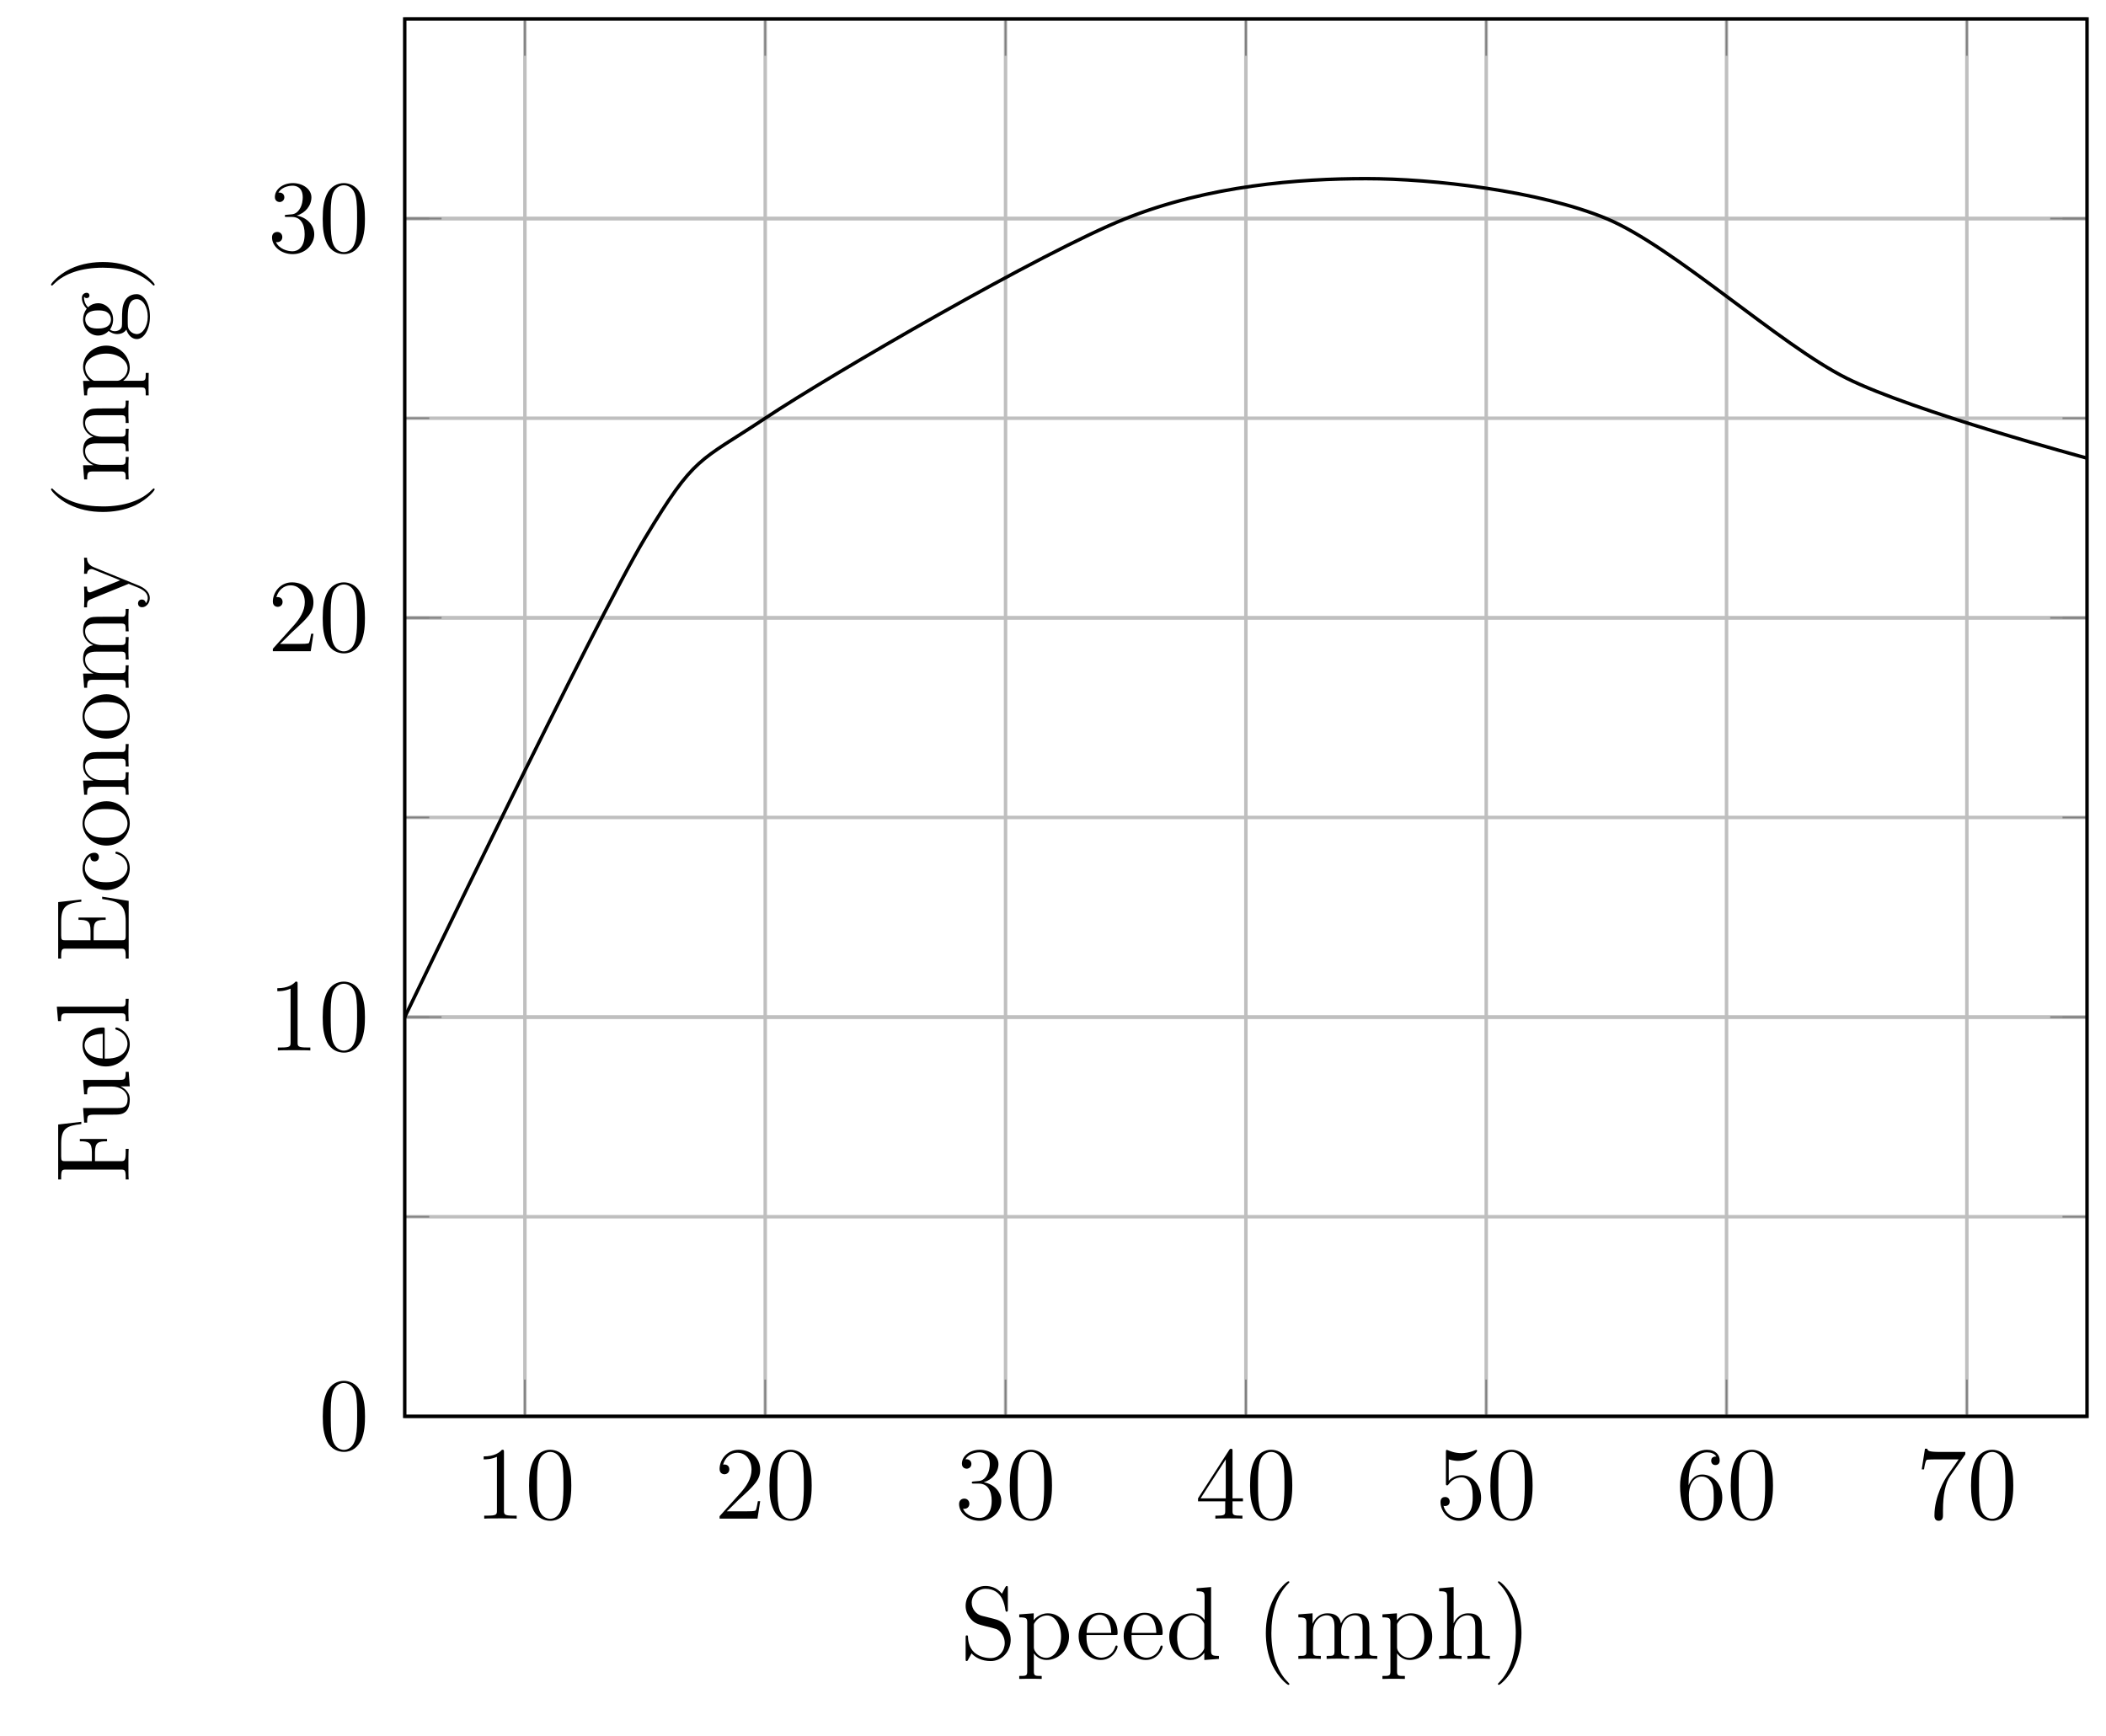
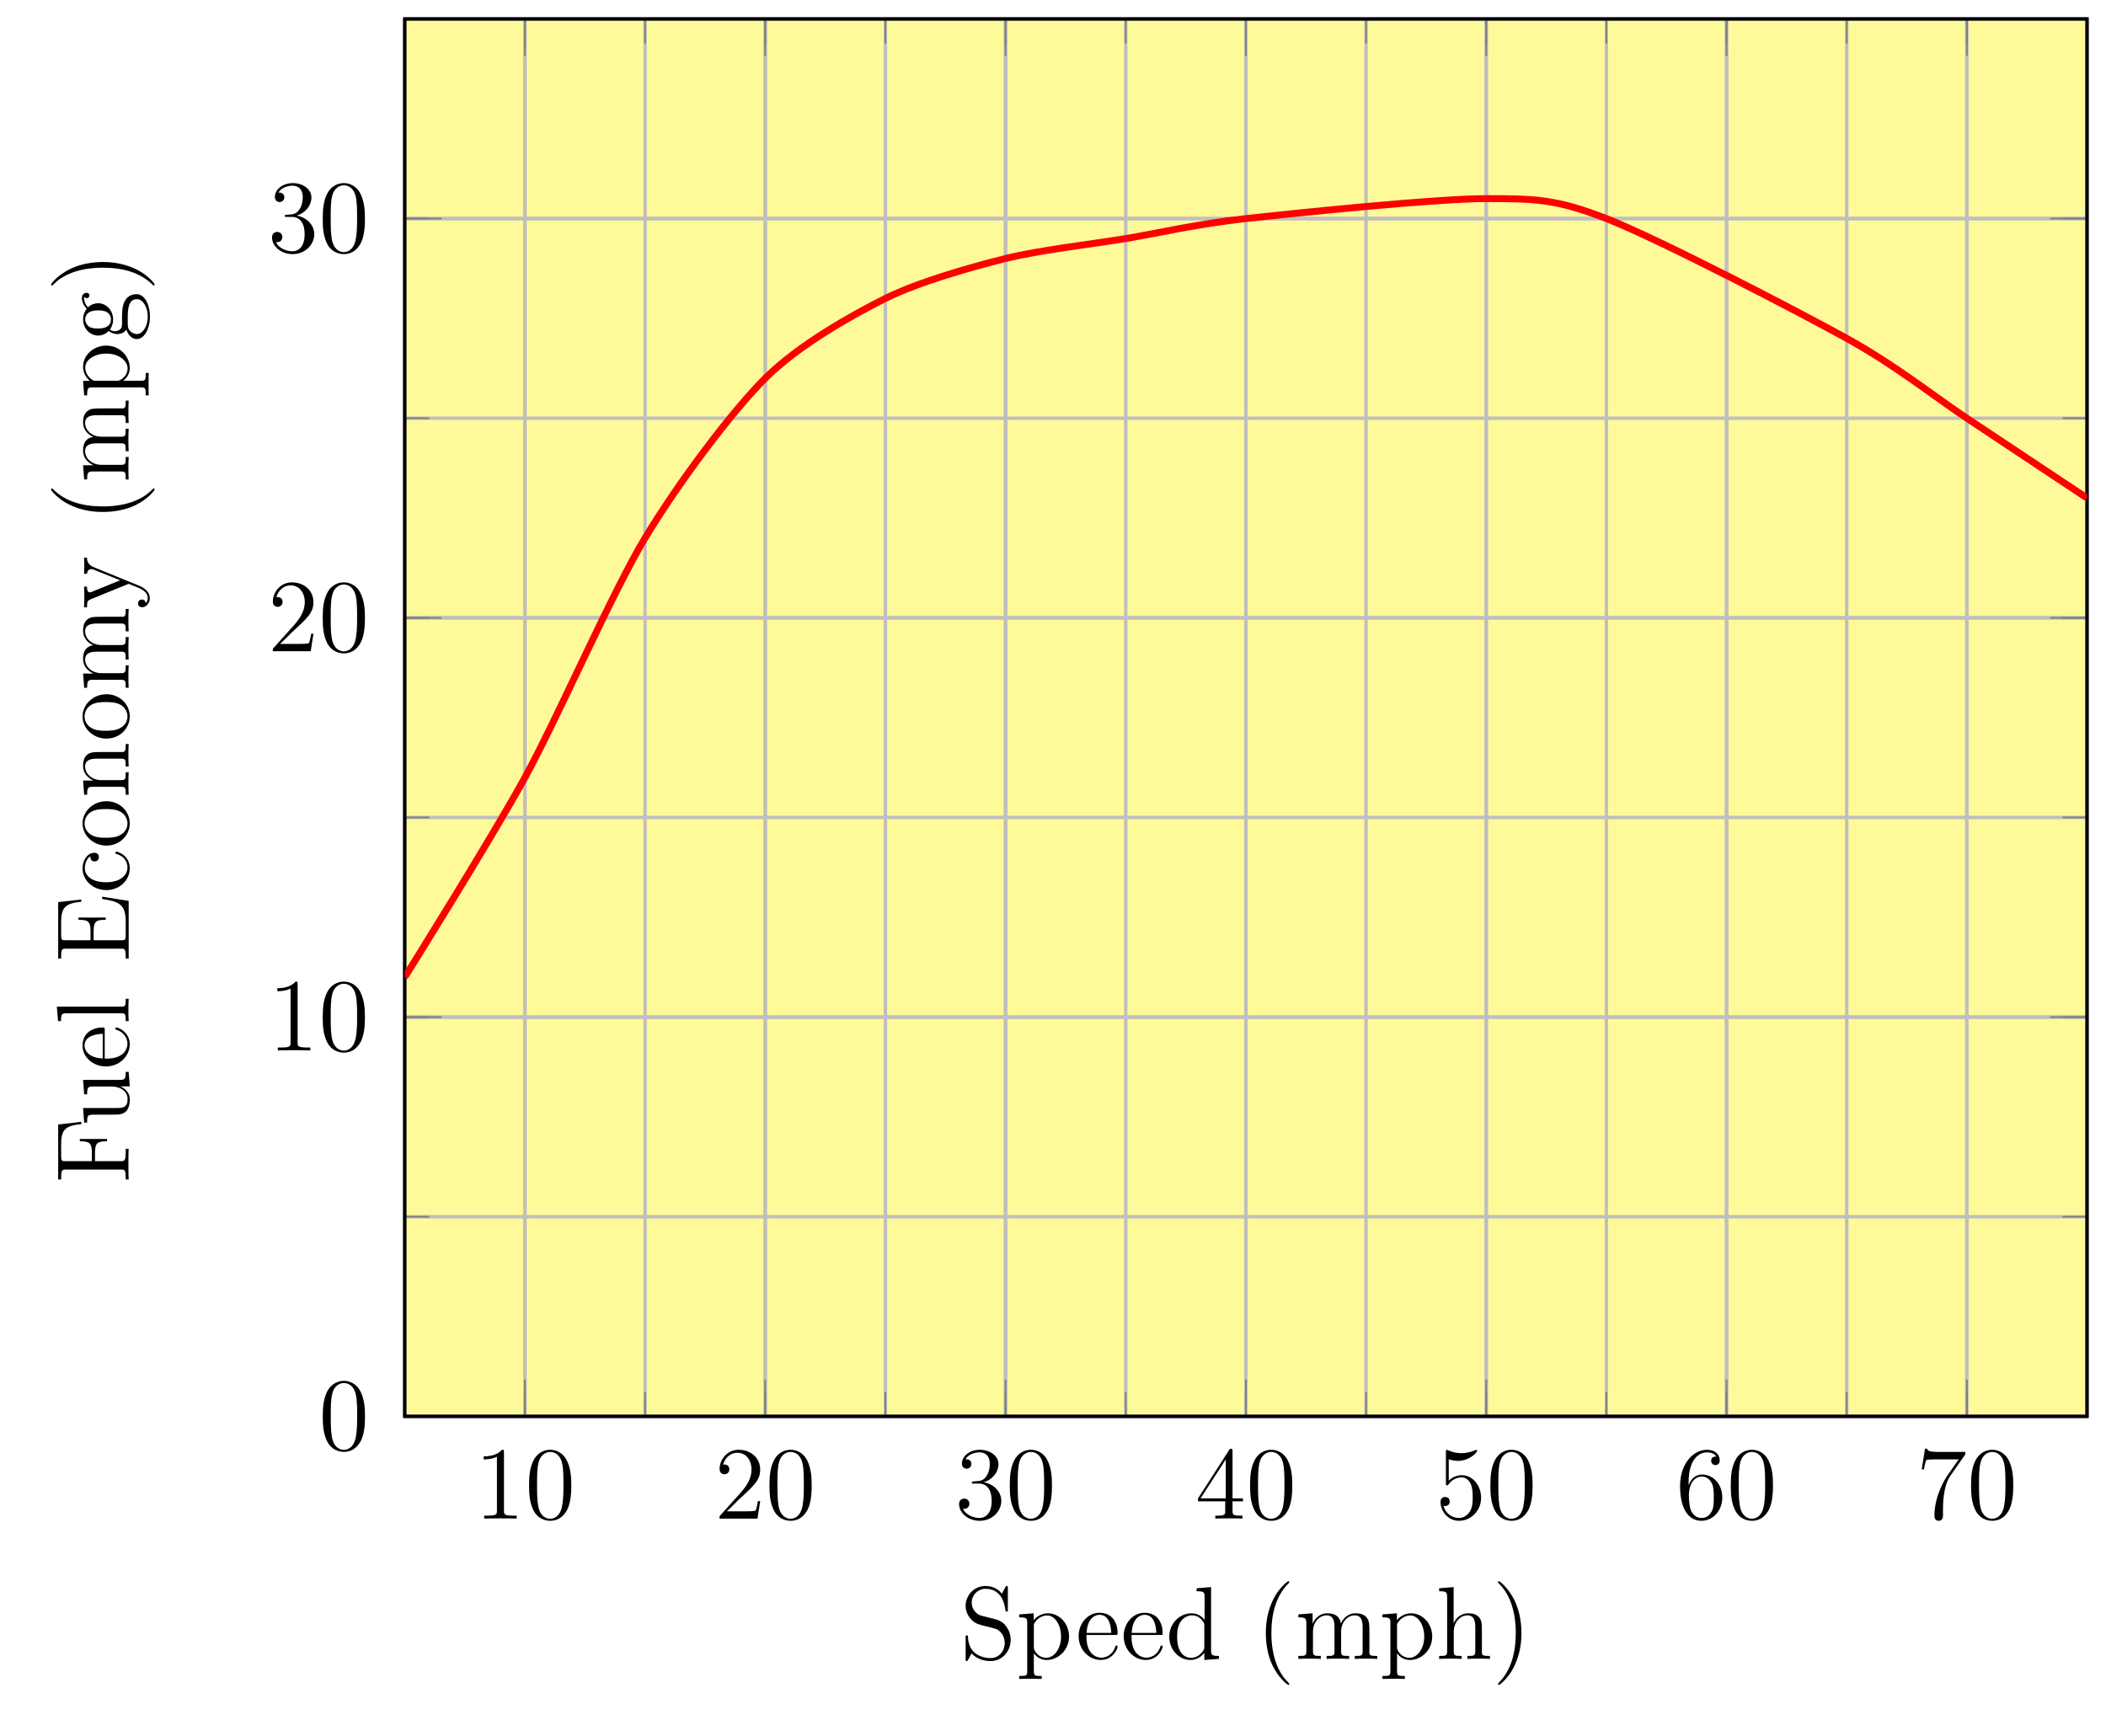
<svg xmlns="http://www.w3.org/2000/svg" xmlns:xlink="http://www.w3.org/1999/xlink" width="243.2pt" height="200.48pt" viewBox="0 0 243.2 200.48" version="1.1">
  <defs>
    <g>
      <symbol overflow="visible" id="glyph0-0">
        <path style="stroke:none;" d="" />
      </symbol>
      <symbol overflow="visible" id="glyph0-1">
        <path style="stroke:none;" d="M 3.438 -7.656 C 3.438 -7.938 3.438 -7.953 3.203 -7.953 C 2.922 -7.625 2.312 -7.188 1.094 -7.188 L 1.094 -6.844 C 1.359 -6.844 1.953 -6.844 2.625 -7.141 L 2.625 -0.922 C 2.625 -0.484 2.578 -0.344 1.531 -0.344 L 1.156 -0.344 L 1.156 0 C 1.484 -0.031 2.641 -0.031 3.031 -0.031 C 3.438 -0.031 4.578 -0.031 4.906 0 L 4.906 -0.344 L 4.531 -0.344 C 3.484 -0.344 3.438 -0.484 3.438 -0.922 Z M 3.438 -7.656 " />
      </symbol>
      <symbol overflow="visible" id="glyph0-2">
        <path style="stroke:none;" d="M 5.359 -3.828 C 5.359 -4.812 5.297 -5.781 4.859 -6.688 C 4.375 -7.688 3.516 -7.953 2.922 -7.953 C 2.234 -7.953 1.391 -7.609 0.938 -6.609 C 0.609 -5.859 0.484 -5.109 0.484 -3.828 C 0.484 -2.672 0.578 -1.797 1 -0.938 C 1.469 -0.031 2.297 0.25 2.922 0.25 C 3.953 0.25 4.547 -0.375 4.906 -1.062 C 5.328 -1.953 5.359 -3.125 5.359 -3.828 Z M 2.922 0.016 C 2.531 0.016 1.75 -0.203 1.531 -1.5 C 1.406 -2.219 1.406 -3.125 1.406 -3.969 C 1.406 -4.953 1.406 -5.828 1.594 -6.531 C 1.797 -7.344 2.406 -7.703 2.922 -7.703 C 3.375 -7.703 4.062 -7.438 4.297 -6.406 C 4.453 -5.719 4.453 -4.781 4.453 -3.969 C 4.453 -3.172 4.453 -2.266 4.312 -1.531 C 4.094 -0.219 3.328 0.016 2.922 0.016 Z M 2.922 0.016 " />
      </symbol>
      <symbol overflow="visible" id="glyph0-3">
        <path style="stroke:none;" d="M 5.266 -2.016 L 5 -2.016 C 4.953 -1.812 4.859 -1.141 4.75 -0.953 C 4.656 -0.844 3.984 -0.844 3.625 -0.844 L 1.406 -0.844 C 1.734 -1.125 2.469 -1.891 2.766 -2.172 C 4.594 -3.844 5.266 -4.469 5.266 -5.656 C 5.266 -7.031 4.172 -7.953 2.781 -7.953 C 1.406 -7.953 0.578 -6.766 0.578 -5.734 C 0.578 -5.125 1.109 -5.125 1.141 -5.125 C 1.406 -5.125 1.703 -5.312 1.703 -5.688 C 1.703 -6.031 1.484 -6.25 1.141 -6.25 C 1.047 -6.25 1.016 -6.25 0.984 -6.234 C 1.203 -7.047 1.859 -7.609 2.625 -7.609 C 3.641 -7.609 4.266 -6.75 4.266 -5.656 C 4.266 -4.641 3.688 -3.75 3 -2.984 L 0.578 -0.281 L 0.578 0 L 4.953 0 Z M 5.266 -2.016 " />
      </symbol>
      <symbol overflow="visible" id="glyph0-4">
        <path style="stroke:none;" d="M 2.203 -4.297 C 2 -4.281 1.953 -4.266 1.953 -4.156 C 1.953 -4.047 2.016 -4.047 2.219 -4.047 L 2.766 -4.047 C 3.797 -4.047 4.25 -3.203 4.25 -2.062 C 4.25 -0.484 3.438 -0.078 2.844 -0.078 C 2.266 -0.078 1.297 -0.344 0.938 -1.141 C 1.328 -1.078 1.672 -1.297 1.672 -1.719 C 1.672 -2.062 1.422 -2.312 1.094 -2.312 C 0.797 -2.312 0.484 -2.141 0.484 -1.688 C 0.484 -0.625 1.547 0.25 2.875 0.25 C 4.297 0.25 5.359 -0.844 5.359 -2.047 C 5.359 -3.141 4.469 -4 3.328 -4.203 C 4.359 -4.5 5.031 -5.375 5.031 -6.312 C 5.031 -7.25 4.047 -7.953 2.891 -7.953 C 1.703 -7.953 0.812 -7.219 0.812 -6.344 C 0.812 -5.875 1.188 -5.766 1.359 -5.766 C 1.609 -5.766 1.906 -5.953 1.906 -6.312 C 1.906 -6.688 1.609 -6.859 1.344 -6.859 C 1.281 -6.859 1.25 -6.859 1.219 -6.844 C 1.672 -7.656 2.797 -7.656 2.859 -7.656 C 3.25 -7.656 4.031 -7.484 4.031 -6.312 C 4.031 -6.078 4 -5.422 3.641 -4.906 C 3.281 -4.375 2.875 -4.344 2.562 -4.328 Z M 2.203 -4.297 " />
      </symbol>
      <symbol overflow="visible" id="glyph0-5">
        <path style="stroke:none;" d="M 4.312 -7.781 C 4.312 -8.016 4.312 -8.062 4.141 -8.062 C 4.047 -8.062 4.016 -8.062 3.922 -7.922 L 0.328 -2.344 L 0.328 -2 L 3.469 -2 L 3.469 -0.906 C 3.469 -0.469 3.438 -0.344 2.562 -0.344 L 2.328 -0.344 L 2.328 0 C 2.609 -0.031 3.547 -0.031 3.891 -0.031 C 4.219 -0.031 5.172 -0.031 5.453 0 L 5.453 -0.344 L 5.219 -0.344 C 4.344 -0.344 4.312 -0.469 4.312 -0.906 L 4.312 -2 L 5.516 -2 L 5.516 -2.344 L 4.312 -2.344 Z M 3.531 -6.844 L 3.531 -2.344 L 0.625 -2.344 Z M 3.531 -6.844 " />
      </symbol>
      <symbol overflow="visible" id="glyph0-6">
        <path style="stroke:none;" d="M 1.531 -6.844 C 2.047 -6.688 2.469 -6.672 2.594 -6.672 C 3.938 -6.672 4.812 -7.656 4.812 -7.828 C 4.812 -7.875 4.781 -7.938 4.703 -7.938 C 4.688 -7.938 4.656 -7.938 4.547 -7.891 C 3.891 -7.609 3.312 -7.562 3 -7.562 C 2.219 -7.562 1.656 -7.812 1.422 -7.906 C 1.344 -7.938 1.312 -7.938 1.297 -7.938 C 1.203 -7.938 1.203 -7.859 1.203 -7.672 L 1.203 -4.125 C 1.203 -3.906 1.203 -3.844 1.344 -3.844 C 1.406 -3.844 1.422 -3.844 1.547 -4 C 1.875 -4.484 2.438 -4.766 3.031 -4.766 C 3.672 -4.766 3.984 -4.188 4.078 -3.984 C 4.281 -3.516 4.297 -2.922 4.297 -2.469 C 4.297 -2.016 4.297 -1.344 3.953 -0.797 C 3.688 -0.375 3.234 -0.078 2.703 -0.078 C 1.906 -0.078 1.141 -0.609 0.922 -1.484 C 0.984 -1.453 1.047 -1.453 1.109 -1.453 C 1.312 -1.453 1.641 -1.562 1.641 -1.969 C 1.641 -2.312 1.406 -2.5 1.109 -2.5 C 0.891 -2.5 0.578 -2.391 0.578 -1.922 C 0.578 -0.906 1.406 0.25 2.719 0.25 C 4.078 0.25 5.266 -0.891 5.266 -2.406 C 5.266 -3.828 4.297 -5.016 3.047 -5.016 C 2.359 -5.016 1.844 -4.703 1.531 -4.375 Z M 1.531 -6.844 " />
      </symbol>
      <symbol overflow="visible" id="glyph0-7">
        <path style="stroke:none;" d="M 1.469 -4.156 C 1.469 -7.188 2.938 -7.656 3.578 -7.656 C 4.016 -7.656 4.453 -7.531 4.672 -7.172 C 4.531 -7.172 4.078 -7.172 4.078 -6.688 C 4.078 -6.422 4.25 -6.188 4.562 -6.188 C 4.859 -6.188 5.062 -6.375 5.062 -6.719 C 5.062 -7.344 4.609 -7.953 3.578 -7.953 C 2.062 -7.953 0.484 -6.406 0.484 -3.781 C 0.484 -0.484 1.922 0.25 2.938 0.25 C 4.25 0.25 5.359 -0.891 5.359 -2.438 C 5.359 -4.031 4.25 -5.094 3.047 -5.094 C 1.984 -5.094 1.594 -4.172 1.469 -3.844 Z M 2.938 -0.078 C 2.188 -0.078 1.828 -0.734 1.719 -0.984 C 1.609 -1.297 1.5 -1.891 1.5 -2.719 C 1.5 -3.672 1.922 -4.859 3 -4.859 C 3.656 -4.859 4 -4.406 4.188 -4 C 4.375 -3.562 4.375 -2.969 4.375 -2.453 C 4.375 -1.844 4.375 -1.297 4.141 -0.844 C 3.844 -0.281 3.422 -0.078 2.938 -0.078 Z M 2.938 -0.078 " />
      </symbol>
      <symbol overflow="visible" id="glyph0-8">
        <path style="stroke:none;" d="M 5.672 -7.422 L 5.672 -7.703 L 2.797 -7.703 C 1.344 -7.703 1.328 -7.859 1.281 -8.078 L 1.016 -8.078 L 0.641 -5.688 L 0.906 -5.688 C 0.938 -5.906 1.047 -6.641 1.203 -6.781 C 1.297 -6.844 2.203 -6.844 2.359 -6.844 L 4.906 -6.844 L 3.641 -5.031 C 3.312 -4.562 2.109 -2.609 2.109 -0.359 C 2.109 -0.234 2.109 0.25 2.594 0.25 C 3.094 0.25 3.094 -0.219 3.094 -0.375 L 3.094 -0.969 C 3.094 -2.75 3.375 -4.141 3.938 -4.938 Z M 5.672 -7.422 " />
      </symbol>
      <symbol overflow="visible" id="glyph0-9">
        <path style="stroke:none;" d="M 2.484 -4.984 C 1.875 -5.141 1.344 -5.734 1.344 -6.5 C 1.344 -7.344 2.016 -8.094 2.938 -8.094 C 4.906 -8.094 5.156 -6.156 5.234 -5.641 C 5.266 -5.5 5.266 -5.453 5.375 -5.453 C 5.516 -5.453 5.516 -5.516 5.516 -5.719 L 5.516 -8.141 C 5.516 -8.359 5.516 -8.422 5.391 -8.422 C 5.359 -8.422 5.312 -8.422 5.219 -8.266 L 4.828 -7.531 C 4.25 -8.266 3.469 -8.422 2.938 -8.422 C 1.609 -8.422 0.641 -7.344 0.641 -6.125 C 0.641 -5.562 0.844 -5.031 1.297 -4.547 C 1.703 -4.094 2.125 -3.984 2.969 -3.766 C 3.391 -3.672 4.047 -3.5 4.219 -3.438 C 4.781 -3.156 5.156 -2.516 5.156 -1.844 C 5.156 -0.938 4.516 -0.094 3.531 -0.094 C 2.984 -0.094 2.25 -0.234 1.656 -0.734 C 0.969 -1.359 0.922 -2.219 0.906 -2.625 C 0.891 -2.719 0.797 -2.719 0.781 -2.719 C 0.641 -2.719 0.641 -2.656 0.641 -2.438 L 0.641 -0.031 C 0.641 0.188 0.641 0.25 0.766 0.25 C 0.844 0.25 0.844 0.234 0.938 0.078 C 0.984 -0.016 1.234 -0.453 1.328 -0.641 C 1.75 -0.156 2.516 0.25 3.531 0.25 C 4.875 0.25 5.844 -0.891 5.844 -2.203 C 5.844 -2.922 5.562 -3.469 5.25 -3.859 C 4.812 -4.406 4.266 -4.531 3.797 -4.656 Z M 2.484 -4.984 " />
      </symbol>
      <symbol overflow="visible" id="glyph0-10">
        <path style="stroke:none;" d="M 2.922 1.969 C 2.156 1.969 2.016 1.969 2.016 1.438 L 2.016 -0.641 C 2.234 -0.344 2.719 0.125 3.484 0.125 C 4.859 0.125 6.078 -1.047 6.078 -2.578 C 6.078 -4.094 4.953 -5.266 3.641 -5.266 C 2.594 -5.266 2.031 -4.516 2 -4.469 L 2 -5.266 L 0.328 -5.141 L 0.328 -4.797 C 1.172 -4.797 1.25 -4.703 1.25 -4.188 L 1.25 1.438 C 1.25 1.969 1.109 1.969 0.328 1.969 L 0.328 2.312 C 0.641 2.297 1.297 2.297 1.625 2.297 C 1.969 2.297 2.625 2.297 2.922 2.312 Z M 2.016 -3.812 C 2.016 -4.047 2.016 -4.047 2.156 -4.25 C 2.516 -4.781 3.094 -5.016 3.547 -5.016 C 4.453 -5.016 5.156 -3.922 5.156 -2.578 C 5.156 -1.156 4.344 -0.125 3.438 -0.125 C 3.062 -0.125 2.719 -0.281 2.469 -0.5 C 2.203 -0.781 2.016 -1.016 2.016 -1.344 Z M 2.016 -3.812 " />
      </symbol>
      <symbol overflow="visible" id="glyph0-11">
        <path style="stroke:none;" d="M 4.578 -2.766 C 4.844 -2.766 4.859 -2.766 4.859 -3 C 4.859 -4.203 4.219 -5.328 2.766 -5.328 C 1.406 -5.328 0.359 -4.094 0.359 -2.625 C 0.359 -1.047 1.578 0.125 2.906 0.125 C 4.328 0.125 4.859 -1.172 4.859 -1.422 C 4.859 -1.5 4.812 -1.547 4.734 -1.547 C 4.641 -1.547 4.609 -1.484 4.594 -1.422 C 4.281 -0.422 3.484 -0.141 2.969 -0.141 C 2.469 -0.141 1.266 -0.484 1.266 -2.547 L 1.266 -2.766 Z M 1.281 -3 C 1.375 -4.875 2.422 -5.094 2.766 -5.094 C 4.047 -5.094 4.109 -3.406 4.125 -3 Z M 1.281 -3 " />
      </symbol>
      <symbol overflow="visible" id="glyph0-12">
        <path style="stroke:none;" d="M 3.578 -8.156 L 3.578 -7.812 C 4.406 -7.812 4.5 -7.734 4.5 -7.141 L 4.5 -4.5 C 4.25 -4.859 3.734 -5.266 3 -5.266 C 1.609 -5.266 0.422 -4.094 0.422 -2.562 C 0.422 -1.047 1.547 0.125 2.875 0.125 C 3.781 0.125 4.297 -0.484 4.469 -0.703 L 4.469 0.125 L 6.156 0 L 6.156 -0.344 C 5.344 -0.344 5.25 -0.438 5.25 -1.016 L 5.25 -8.297 Z M 4.469 -1.406 C 4.469 -1.188 4.469 -1.141 4.297 -0.891 C 4.016 -0.469 3.531 -0.125 2.922 -0.125 C 2.625 -0.125 1.328 -0.234 1.328 -2.562 C 1.328 -3.422 1.469 -3.891 1.734 -4.297 C 1.969 -4.656 2.453 -5.031 3.047 -5.031 C 3.797 -5.031 4.203 -4.5 4.328 -4.297 C 4.469 -4.094 4.469 -4.078 4.469 -3.859 Z M 4.469 -1.406 " />
      </symbol>
      <symbol overflow="visible" id="glyph0-13">
        <path style="stroke:none;" d="M 3.891 2.906 C 3.891 2.875 3.891 2.844 3.688 2.641 C 2.484 1.438 1.812 -0.531 1.812 -2.969 C 1.812 -5.297 2.375 -7.297 3.766 -8.703 C 3.891 -8.812 3.891 -8.828 3.891 -8.875 C 3.891 -8.938 3.828 -8.969 3.781 -8.969 C 3.625 -8.969 2.641 -8.109 2.062 -6.938 C 1.453 -5.719 1.172 -4.453 1.172 -2.969 C 1.172 -1.906 1.344 -0.484 1.953 0.781 C 2.672 2.219 3.641 3 3.781 3 C 3.828 3 3.891 2.969 3.891 2.906 Z M 3.891 2.906 " />
      </symbol>
      <symbol overflow="visible" id="glyph0-14">
        <path style="stroke:none;" d="M 8.578 -2.906 C 8.578 -4.016 8.578 -4.344 8.297 -4.734 C 7.953 -5.203 7.391 -5.266 6.984 -5.266 C 5.984 -5.266 5.484 -4.547 5.297 -4.094 C 5.125 -5.016 4.484 -5.266 3.734 -5.266 C 2.562 -5.266 2.109 -4.281 2.016 -4.047 L 2.016 -5.266 L 0.375 -5.141 L 0.375 -4.797 C 1.188 -4.797 1.297 -4.703 1.297 -4.125 L 1.297 -0.891 C 1.297 -0.344 1.156 -0.344 0.375 -0.344 L 0.375 0 C 0.688 -0.031 1.344 -0.031 1.672 -0.031 C 2.016 -0.031 2.672 -0.031 2.969 0 L 2.969 -0.344 C 2.219 -0.344 2.062 -0.344 2.062 -0.891 L 2.062 -3.109 C 2.062 -4.359 2.891 -5.031 3.641 -5.031 C 4.375 -5.031 4.547 -4.422 4.547 -3.688 L 4.547 -0.891 C 4.547 -0.344 4.406 -0.344 3.641 -0.344 L 3.641 0 C 3.938 -0.031 4.594 -0.031 4.922 -0.031 C 5.266 -0.031 5.922 -0.031 6.234 0 L 6.234 -0.344 C 5.469 -0.344 5.312 -0.344 5.312 -0.891 L 5.312 -3.109 C 5.312 -4.359 6.141 -5.031 6.891 -5.031 C 7.625 -5.031 7.797 -4.422 7.797 -3.688 L 7.797 -0.891 C 7.797 -0.344 7.656 -0.344 6.891 -0.344 L 6.891 0 C 7.203 -0.031 7.844 -0.031 8.172 -0.031 C 8.516 -0.031 9.172 -0.031 9.484 0 L 9.484 -0.344 C 8.875 -0.344 8.578 -0.344 8.578 -0.703 Z M 8.578 -2.906 " />
      </symbol>
      <symbol overflow="visible" id="glyph0-15">
        <path style="stroke:none;" d="M 5.312 -2.906 C 5.312 -4.016 5.312 -4.344 5.047 -4.734 C 4.703 -5.203 4.141 -5.266 3.734 -5.266 C 2.703 -5.266 2.219 -4.5 2.062 -4.125 L 2.047 -4.125 L 2.047 -8.297 L 0.375 -8.156 L 0.375 -7.812 C 1.188 -7.812 1.297 -7.734 1.297 -7.141 L 1.297 -0.891 C 1.297 -0.344 1.156 -0.344 0.375 -0.344 L 0.375 0 C 0.688 -0.031 1.344 -0.031 1.672 -0.031 C 2.016 -0.031 2.672 -0.031 2.969 0 L 2.969 -0.344 C 2.219 -0.344 2.062 -0.344 2.062 -0.891 L 2.062 -3.109 C 2.062 -4.359 2.891 -5.031 3.641 -5.031 C 4.375 -5.031 4.547 -4.422 4.547 -3.688 L 4.547 -0.891 C 4.547 -0.344 4.406 -0.344 3.641 -0.344 L 3.641 0 C 3.938 -0.031 4.594 -0.031 4.922 -0.031 C 5.266 -0.031 5.922 -0.031 6.234 0 L 6.234 -0.344 C 5.625 -0.344 5.328 -0.344 5.312 -0.703 Z M 5.312 -2.906 " />
      </symbol>
      <symbol overflow="visible" id="glyph0-16">
        <path style="stroke:none;" d="M 3.375 -2.969 C 3.375 -3.891 3.25 -5.359 2.578 -6.75 C 1.875 -8.188 0.891 -8.969 0.766 -8.969 C 0.719 -8.969 0.656 -8.938 0.656 -8.875 C 0.656 -8.828 0.656 -8.812 0.859 -8.609 C 2.062 -7.406 2.719 -5.422 2.719 -2.984 C 2.719 -0.672 2.156 1.328 0.781 2.734 C 0.656 2.844 0.656 2.875 0.656 2.906 C 0.656 2.969 0.719 3 0.766 3 C 0.922 3 1.906 2.141 2.484 0.969 C 3.094 -0.25 3.375 -1.547 3.375 -2.969 Z M 3.375 -2.969 " />
      </symbol>
      <symbol overflow="visible" id="glyph1-0">
        <path style="stroke:none;" d="" />
      </symbol>
      <symbol overflow="visible" id="glyph1-1">
        <path style="stroke:none;" d="M -8.141 -6.828 L -8.141 -0.484 L -7.797 -0.484 L -7.797 -0.734 C -7.797 -1.594 -7.672 -1.625 -7.234 -1.625 L -0.906 -1.625 C -0.469 -1.625 -0.344 -1.594 -0.344 -0.734 L -0.344 -0.484 L 0 -0.484 C -0.031 -0.781 -0.031 -1.844 -0.031 -2.203 C -0.031 -2.625 -0.031 -3.672 0 -4.016 L -0.344 -4.016 L -0.344 -3.656 C -0.344 -2.625 -0.484 -2.594 -0.922 -2.594 L -3.891 -2.594 L -3.891 -3.641 C -3.891 -4.766 -3.5 -4.891 -2.5 -4.891 L -2.5 -5.156 L -5.641 -5.156 L -5.641 -4.891 C -4.641 -4.891 -4.25 -4.766 -4.25 -3.641 L -4.25 -2.594 L -7.312 -2.594 C -7.703 -2.594 -7.797 -2.625 -7.797 -3.141 L -7.797 -4.641 C -7.797 -6.359 -7.156 -6.703 -5.469 -6.875 L -5.469 -7.141 Z M -8.141 -6.828 " />
      </symbol>
      <symbol overflow="visible" id="glyph1-2">
        <path style="stroke:none;" d="M -5.141 -3.641 L -4.797 -3.641 C -4.797 -4.453 -4.703 -4.547 -4.125 -4.547 L -1.984 -4.547 C -0.969 -4.547 -0.125 -4 -0.125 -3.109 C -0.125 -2.125 -0.688 -2.062 -1.312 -2.062 L -5.266 -2.062 L -5.141 -0.375 L -4.797 -0.375 C -4.797 -1.297 -4.75 -1.297 -3.688 -1.297 L -1.906 -1.297 C -1.156 -1.297 -0.734 -1.297 -0.328 -1.656 C -0.031 -1.938 0.125 -2.422 0.125 -3.031 C 0.125 -3.234 0.125 -3.625 -0.234 -4.031 C -0.5 -4.375 -0.953 -4.562 -0.953 -4.562 L 0.125 -4.562 L 0 -6.234 L -0.344 -6.234 C -0.344 -5.422 -0.438 -5.312 -1.016 -5.312 L -5.266 -5.312 Z M -5.141 -3.641 " />
      </symbol>
      <symbol overflow="visible" id="glyph1-3">
        <path style="stroke:none;" d="M -2.766 -4.578 C -2.766 -4.844 -2.766 -4.859 -3 -4.859 C -4.203 -4.859 -5.328 -4.219 -5.328 -2.766 C -5.328 -1.406 -4.094 -0.359 -2.625 -0.359 C -1.047 -0.359 0.125 -1.578 0.125 -2.906 C 0.125 -4.328 -1.172 -4.859 -1.422 -4.859 C -1.5 -4.859 -1.547 -4.812 -1.547 -4.734 C -1.547 -4.641 -1.484 -4.609 -1.422 -4.594 C -0.422 -4.281 -0.141 -3.484 -0.141 -2.969 C -0.141 -2.469 -0.484 -1.266 -2.547 -1.266 L -2.766 -1.266 Z M -3 -1.281 C -4.875 -1.375 -5.094 -2.422 -5.094 -2.766 C -5.094 -4.047 -3.406 -4.109 -3 -4.125 Z M -3 -1.281 " />
      </symbol>
      <symbol overflow="visible" id="glyph1-4">
        <path style="stroke:none;" d="M -8.297 -2.062 L -8.156 -0.391 L -7.812 -0.391 C -7.812 -1.203 -7.734 -1.297 -7.141 -1.297 L -0.891 -1.297 C -0.344 -1.297 -0.344 -1.172 -0.344 -0.391 L 0 -0.391 C -0.031 -0.734 -0.031 -1.312 -0.031 -1.672 C -0.031 -2.031 -0.031 -2.625 0 -2.969 L -0.344 -2.969 C -0.344 -2.203 -0.344 -2.062 -0.891 -2.062 Z M -8.297 -2.062 " />
      </symbol>
      <symbol overflow="visible" id="glyph1-5">
        <path style="stroke:none;" d="M -3.062 -7.625 L -3.062 -7.359 C -1.188 -7.078 -0.344 -6.797 -0.344 -4.766 L -0.344 -3.141 C -0.344 -2.625 -0.438 -2.594 -0.828 -2.594 L -4.047 -2.594 L -4.047 -3.688 C -4.047 -4.828 -3.688 -4.953 -2.656 -4.953 L -2.656 -5.219 L -5.797 -5.219 L -5.797 -4.953 C -4.766 -4.953 -4.406 -4.828 -4.406 -3.688 L -4.406 -2.594 L -7.312 -2.594 C -7.703 -2.594 -7.797 -2.625 -7.797 -3.141 L -7.797 -4.734 C -7.797 -6.484 -7.203 -6.859 -5.469 -7.047 L -5.469 -7.297 L -8.141 -7 L -8.141 -0.484 L -7.797 -0.484 L -7.797 -0.734 C -7.797 -1.594 -7.672 -1.625 -7.234 -1.625 L -0.906 -1.625 C -0.469 -1.625 -0.344 -1.594 -0.344 -0.734 L -0.344 -0.484 L 0 -0.484 L 0 -7.141 Z M -3.062 -7.625 " />
      </symbol>
      <symbol overflow="visible" id="glyph1-6">
        <path style="stroke:none;" d="M -4.422 -4.328 C -4.422 -4.188 -4.422 -3.734 -3.938 -3.734 C -3.641 -3.734 -3.438 -3.938 -3.438 -4.234 C -3.438 -4.5 -3.609 -4.734 -3.953 -4.734 C -4.75 -4.734 -5.328 -3.891 -5.328 -2.922 C -5.328 -1.531 -4.094 -0.422 -2.578 -0.422 C -1.047 -0.422 0.125 -1.562 0.125 -2.922 C 0.125 -4.5 -1.312 -4.859 -1.422 -4.859 C -1.531 -4.859 -1.531 -4.766 -1.531 -4.734 C -1.531 -4.625 -1.5 -4.609 -1.344 -4.578 C -0.5 -4.312 -0.141 -3.672 -0.141 -3.031 C -0.141 -2.297 -0.781 -1.328 -2.594 -1.328 C -4.578 -1.328 -5.062 -2.344 -5.062 -2.938 C -5.062 -3.391 -4.891 -4.047 -4.422 -4.328 Z M -4.422 -4.328 " />
      </symbol>
      <symbol overflow="visible" id="glyph1-7">
        <path style="stroke:none;" d="M -2.562 -5.484 C -4.094 -5.484 -5.328 -4.312 -5.328 -2.922 C -5.328 -1.5 -4.062 -0.359 -2.562 -0.359 C -1.031 -0.359 0.125 -1.547 0.125 -2.922 C 0.125 -4.328 -1.047 -5.484 -2.562 -5.484 Z M -0.141 -2.922 C -0.141 -2.484 -0.328 -1.953 -0.922 -1.609 C -1.453 -1.281 -2.156 -1.266 -2.672 -1.266 C -3.125 -1.266 -3.844 -1.266 -4.391 -1.641 C -4.906 -1.969 -5.094 -2.5 -5.094 -2.922 C -5.094 -3.375 -4.875 -3.891 -4.406 -4.203 C -3.859 -4.578 -3.109 -4.578 -2.672 -4.578 C -2.25 -4.578 -1.5 -4.578 -0.938 -4.266 C -0.375 -3.938 -0.141 -3.375 -0.141 -2.922 Z M -0.141 -2.922 " />
      </symbol>
      <symbol overflow="visible" id="glyph1-8">
        <path style="stroke:none;" d="M -2.906 -5.312 C -4.016 -5.312 -4.344 -5.312 -4.734 -5.047 C -5.203 -4.703 -5.266 -4.141 -5.266 -3.734 C -5.266 -2.562 -4.281 -2.109 -4.047 -2.016 L -5.266 -2.016 L -5.141 -0.375 L -4.797 -0.375 C -4.797 -1.188 -4.703 -1.297 -4.125 -1.297 L -0.891 -1.297 C -0.344 -1.297 -0.344 -1.156 -0.344 -0.375 L 0 -0.375 C -0.031 -0.688 -0.031 -1.344 -0.031 -1.672 C -0.031 -2.016 -0.031 -2.672 0 -2.969 L -0.344 -2.969 C -0.344 -2.219 -0.344 -2.062 -0.891 -2.062 L -3.109 -2.062 C -4.359 -2.062 -5.031 -2.891 -5.031 -3.641 C -5.031 -4.375 -4.422 -4.547 -3.688 -4.547 L -0.891 -4.547 C -0.344 -4.547 -0.344 -4.406 -0.344 -3.641 L 0 -3.641 C -0.031 -3.938 -0.031 -4.594 -0.031 -4.922 C -0.031 -5.266 -0.031 -5.922 0 -6.234 L -0.344 -6.234 C -0.344 -5.625 -0.344 -5.328 -0.703 -5.312 Z M -2.906 -5.312 " />
      </symbol>
      <symbol overflow="visible" id="glyph1-9">
        <path style="stroke:none;" d="M -2.906 -8.578 C -4.016 -8.578 -4.344 -8.578 -4.734 -8.297 C -5.203 -7.953 -5.266 -7.391 -5.266 -6.984 C -5.266 -5.984 -4.547 -5.484 -4.094 -5.297 C -5.016 -5.125 -5.266 -4.484 -5.266 -3.734 C -5.266 -2.562 -4.281 -2.109 -4.047 -2.016 L -5.266 -2.016 L -5.141 -0.375 L -4.797 -0.375 C -4.797 -1.188 -4.703 -1.297 -4.125 -1.297 L -0.891 -1.297 C -0.344 -1.297 -0.344 -1.156 -0.344 -0.375 L 0 -0.375 C -0.031 -0.688 -0.031 -1.344 -0.031 -1.672 C -0.031 -2.016 -0.031 -2.672 0 -2.969 L -0.344 -2.969 C -0.344 -2.219 -0.344 -2.062 -0.891 -2.062 L -3.109 -2.062 C -4.359 -2.062 -5.031 -2.891 -5.031 -3.641 C -5.031 -4.375 -4.422 -4.547 -3.688 -4.547 L -0.891 -4.547 C -0.344 -4.547 -0.344 -4.406 -0.344 -3.641 L 0 -3.641 C -0.031 -3.938 -0.031 -4.594 -0.031 -4.922 C -0.031 -5.266 -0.031 -5.922 0 -6.234 L -0.344 -6.234 C -0.344 -5.469 -0.344 -5.312 -0.891 -5.312 L -3.109 -5.312 C -4.359 -5.312 -5.031 -6.141 -5.031 -6.891 C -5.031 -7.625 -4.422 -7.797 -3.688 -7.797 L -0.891 -7.797 C -0.344 -7.797 -0.344 -7.656 -0.344 -6.891 L 0 -6.891 C -0.031 -7.203 -0.031 -7.844 -0.031 -8.172 C -0.031 -8.516 -0.031 -9.172 0 -9.484 L -0.344 -9.484 C -0.344 -8.875 -0.344 -8.578 -0.703 -8.578 Z M -2.906 -8.578 " />
      </symbol>
      <symbol overflow="visible" id="glyph1-10">
        <path style="stroke:none;" d="M -4 -4.844 C -4.797 -5.156 -4.812 -5.719 -4.812 -5.953 L -5.156 -5.953 C -5.125 -5.609 -5.125 -5.438 -5.125 -5.062 C -5.125 -4.781 -5.125 -4.75 -5.156 -4.094 L -4.812 -4.094 C -4.781 -4.531 -4.5 -4.641 -4.297 -4.641 C -4.188 -4.641 -4.125 -4.609 -4 -4.562 L -0.984 -3.344 L -4.25 -2.016 C -4.406 -1.953 -4.484 -1.953 -4.5 -1.953 C -4.812 -1.953 -4.812 -2.359 -4.812 -2.609 L -5.156 -2.609 C -5.125 -2.297 -5.125 -1.703 -5.125 -1.375 C -5.125 -0.922 -5.125 -0.891 -5.156 -0.219 L -4.812 -0.219 C -4.812 -0.906 -4.75 -1 -4.375 -1.156 L 0 -2.938 C 1.266 -2.422 1.297 -2.422 1.391 -2.359 C 1.75 -2.156 2.203 -1.844 2.203 -1.297 C 2.203 -0.938 1.984 -0.703 1.984 -0.703 C 1.984 -0.703 1.938 -1.125 1.516 -1.125 C 1.234 -1.125 1.078 -0.891 1.078 -0.688 C 1.078 -0.484 1.188 -0.234 1.547 -0.234 C 2 -0.234 2.438 -0.672 2.438 -1.297 C 2.438 -1.969 1.859 -2.469 1.094 -2.766 Z M -4 -4.844 " />
      </symbol>
      <symbol overflow="visible" id="glyph1-11">
        <path style="stroke:none;" d="M 2.906 -3.891 C 2.875 -3.891 2.844 -3.891 2.641 -3.688 C 1.438 -2.484 -0.531 -1.812 -2.969 -1.812 C -5.297 -1.812 -7.297 -2.375 -8.703 -3.766 C -8.812 -3.891 -8.828 -3.891 -8.875 -3.891 C -8.938 -3.891 -8.969 -3.828 -8.969 -3.781 C -8.969 -3.625 -8.109 -2.641 -6.938 -2.062 C -5.719 -1.453 -4.453 -1.172 -2.969 -1.172 C -1.906 -1.172 -0.484 -1.344 0.781 -1.953 C 2.219 -2.672 3 -3.641 3 -3.781 C 3 -3.828 2.969 -3.891 2.906 -3.891 Z M 2.906 -3.891 " />
      </symbol>
      <symbol overflow="visible" id="glyph1-12">
        <path style="stroke:none;" d="M 1.969 -2.922 C 1.969 -2.156 1.969 -2.016 1.438 -2.016 L -0.641 -2.016 C -0.344 -2.234 0.125 -2.719 0.125 -3.484 C 0.125 -4.859 -1.047 -6.078 -2.578 -6.078 C -4.094 -6.078 -5.266 -4.953 -5.266 -3.641 C -5.266 -2.594 -4.516 -2.031 -4.469 -2 L -5.266 -2 L -5.141 -0.328 L -4.797 -0.328 C -4.797 -1.172 -4.703 -1.25 -4.188 -1.25 L 1.438 -1.25 C 1.969 -1.25 1.969 -1.109 1.969 -0.328 L 2.312 -0.328 C 2.297 -0.641 2.297 -1.297 2.297 -1.625 C 2.297 -1.969 2.297 -2.625 2.312 -2.922 Z M -3.812 -2.016 C -4.047 -2.016 -4.047 -2.016 -4.25 -2.156 C -4.781 -2.516 -5.016 -3.094 -5.016 -3.547 C -5.016 -4.453 -3.922 -5.156 -2.578 -5.156 C -1.156 -5.156 -0.125 -4.344 -0.125 -3.438 C -0.125 -3.062 -0.281 -2.719 -0.5 -2.469 C -0.781 -2.203 -1.016 -2.016 -1.344 -2.016 Z M -3.812 -2.016 " />
      </symbol>
      <symbol overflow="visible" id="glyph1-13">
        <path style="stroke:none;" d="M -2.156 -1.422 C -1.797 -1.984 -1.797 -2.469 -1.797 -2.594 C -1.797 -3.672 -2.609 -4.469 -3.531 -4.469 C -3.844 -4.469 -4.297 -4.375 -4.688 -4 C -5.156 -4.453 -5.156 -5.016 -5.156 -5.078 C -5.156 -5.125 -5.156 -5.188 -5.141 -5.234 C -5.094 -5.109 -4.969 -5.062 -4.844 -5.062 C -4.672 -5.062 -4.531 -5.172 -4.531 -5.359 C -4.531 -5.469 -4.594 -5.672 -4.859 -5.672 C -5.062 -5.672 -5.406 -5.516 -5.406 -5.094 C -5.406 -4.469 -5.016 -4 -4.844 -3.844 C -5.109 -3.484 -5.266 -3.062 -5.266 -2.609 C -5.266 -1.531 -4.453 -0.734 -3.531 -0.734 C -2.859 -0.734 -2.422 -1.141 -2.312 -1.266 C -2.125 -1.125 -1.781 -0.906 -1.312 -0.906 C -0.625 -0.906 -0.328 -1.328 -0.266 -1.422 C -0.109 -0.875 0.328 -0.328 0.938 -0.328 C 1.766 -0.328 2.453 -1.453 2.453 -2.922 C 2.453 -4.344 1.812 -5.516 0.922 -5.516 C 0.625 -5.516 -0.078 -5.438 -0.453 -4.719 C -0.766 -4.109 -0.766 -3.516 -0.766 -2.484 C -0.766 -1.75 -0.766 -1.672 -0.984 -1.453 C -1.109 -1.344 -1.344 -1.234 -1.594 -1.234 C -1.797 -1.234 -2 -1.297 -2.156 -1.422 Z M -2.047 -2.609 C -2.047 -1.547 -3.25 -1.547 -3.531 -1.547 C -3.734 -1.547 -4.234 -1.547 -4.547 -1.75 C -4.906 -1.984 -5.016 -2.344 -5.016 -2.594 C -5.016 -3.641 -3.812 -3.641 -3.531 -3.641 C -3.328 -3.641 -2.828 -3.641 -2.516 -3.438 C -2.156 -3.219 -2.047 -2.859 -2.047 -2.609 Z M 2.203 -2.922 C 2.203 -1.781 1.609 -0.906 0.938 -0.906 C 0.844 -0.906 0.375 -0.938 0.062 -1.391 C -0.109 -1.656 -0.109 -1.75 -0.109 -2.594 C -0.109 -3.578 -0.109 -4.938 0.938 -4.938 C 1.641 -4.938 2.203 -4.031 2.203 -2.922 Z M 2.203 -2.922 " />
      </symbol>
      <symbol overflow="visible" id="glyph1-14">
        <path style="stroke:none;" d="M -2.969 -3.375 C -3.891 -3.375 -5.359 -3.25 -6.75 -2.578 C -8.188 -1.875 -8.969 -0.891 -8.969 -0.766 C -8.969 -0.719 -8.938 -0.656 -8.875 -0.656 C -8.828 -0.656 -8.812 -0.656 -8.609 -0.859 C -7.406 -2.062 -5.422 -2.719 -2.984 -2.719 C -0.672 -2.719 1.328 -2.156 2.734 -0.781 C 2.844 -0.656 2.875 -0.656 2.906 -0.656 C 2.969 -0.656 3 -0.719 3 -0.766 C 3 -0.922 2.141 -1.906 0.969 -2.484 C -0.25 -3.094 -1.547 -3.375 -2.969 -3.375 Z M -2.969 -3.375 " />
      </symbol>
    </g>
    <clipPath id="clip1">
-       <path d="M 46.738 14 L 241.008 14 L 241.008 124 L 46.738 124 Z M 46.738 14 " />
+       <path d="M 46.738 11 L 241.008 11 L 241.008 125 L 46.738 125 Z M 46.738 11 " />
    </clipPath>
  </defs>
  <g id="surface1">
+     <path style=" stroke:none;fill-rule:nonzero;fill:rgb(100%,97.96%,60.001%);fill-opacity:1;" d="M 46.738 163.578 L 241.008 163.578 L 241.008 2.188 L 46.738 2.188 Z M 46.738 163.578 " />
+     <path style="fill:none;stroke-width:0.399;stroke-linecap:butt;stroke-linejoin:miter;stroke:rgb(75%,75%,75%);stroke-opacity:1;stroke-miterlimit:10;" d="M -0.002 0.002 L -0.002 161.393 M 13.877 0.002 L 13.877 161.393 M 27.752 0.002 L 27.752 161.393 M 41.627 0.002 L 41.627 161.393 M 55.506 0.002 L 55.506 161.393 M 69.381 0.002 L 69.381 161.393 M 83.26 0.002 L 83.26 161.393 M 97.135 0.002 L 97.135 161.393 M 111.01 0.002 L 111.01 161.393 M 124.889 0.002 L 124.889 161.393 M 138.764 0.002 L 138.764 161.393 M 152.639 0.002 L 152.639 161.393 M 166.518 0.002 L 166.518 161.393 M 180.393 0.002 L 180.393 161.393 M 194.268 0.002 L 194.268 161.393 " transform="matrix(1,0,0,-1,46.74,163.58)" />
    <path style="fill:none;stroke-width:0.399;stroke-linecap:butt;stroke-linejoin:miter;stroke:rgb(75%,75%,75%);stroke-opacity:1;stroke-miterlimit:10;" d="M 13.877 0.002 L 13.877 161.393 M 41.627 0.002 L 41.627 161.393 M 69.381 0.002 L 69.381 161.393 M 97.135 0.002 L 97.135 161.393 M 124.889 0.002 L 124.889 161.393 M 152.639 0.002 L 152.639 161.393 M 180.393 0.002 L 180.393 161.393 " transform="matrix(1,0,0,-1,46.74,163.58)" />
    <path style="fill:none;stroke-width:0.399;stroke-linecap:butt;stroke-linejoin:miter;stroke:rgb(75%,75%,75%);stroke-opacity:1;stroke-miterlimit:10;" d="M -0.002 0.002 L 194.268 0.002 M -0.002 23.057 L 194.268 23.057 M -0.002 46.111 L 194.268 46.111 M -0.002 69.17 L 194.268 69.17 M -0.002 92.225 L 194.268 92.225 M -0.002 115.279 L 194.268 115.279 M -0.002 138.338 L 194.268 138.338 M -0.002 161.393 L 194.268 161.393 " transform="matrix(1,0,0,-1,46.74,163.58)" />
    <path style="fill:none;stroke-width:0.399;stroke-linecap:butt;stroke-linejoin:miter;stroke:rgb(75%,75%,75%);stroke-opacity:1;stroke-miterlimit:10;" d="M -0.002 0.002 L 194.268 0.002 M -0.002 46.111 L 194.268 46.111 M -0.002 92.225 L 194.268 92.225 M -0.002 138.338 L 194.268 138.338 " transform="matrix(1,0,0,-1,46.74,163.58)" />
+     <path style="fill:none;stroke-width:0.199;stroke-linecap:butt;stroke-linejoin:miter;stroke:rgb(50%,50%,50%);stroke-opacity:1;stroke-miterlimit:10;" d="M -0.002 0.002 L -0.002 2.834 M -0.002 161.393 L -0.002 158.557 M 13.877 0.002 L 13.877 2.834 M 13.877 161.393 L 13.877 158.557 M 27.752 0.002 L 27.752 2.834 M 27.752 161.393 L 27.752 158.557 M 41.627 0.002 L 41.627 2.834 M 41.627 161.393 L 41.627 158.557 M 55.506 0.002 L 55.506 2.834 M 55.506 161.393 L 55.506 158.557 M 69.381 0.002 L 69.381 2.834 M 69.381 161.393 L 69.381 158.557 M 83.26 0.002 L 83.26 2.834 M 83.26 161.393 L 83.26 158.557 M 97.135 0.002 L 97.135 2.834 M 97.135 161.393 L 97.135 158.557 M 111.01 0.002 L 111.01 2.834 M 111.01 161.393 L 111.01 158.557 M 124.889 0.002 L 124.889 2.834 M 124.889 161.393 L 124.889 158.557 M 138.764 0.002 L 138.764 2.834 M 138.764 161.393 L 138.764 158.557 M 152.639 0.002 L 152.639 2.834 M 152.639 161.393 L 152.639 158.557 M 166.518 0.002 L 166.518 2.834 M 166.518 161.393 L 166.518 158.557 M 180.393 0.002 L 180.393 2.834 M 180.393 161.393 L 180.393 158.557 M 194.268 0.002 L 194.268 2.834 M 194.268 161.393 L 194.268 158.557 " transform="matrix(1,0,0,-1,46.74,163.58)" />
    <path style="fill:none;stroke-width:0.199;stroke-linecap:butt;stroke-linejoin:miter;stroke:rgb(50%,50%,50%);stroke-opacity:1;stroke-miterlimit:10;" d="M 13.877 0.002 L 13.877 4.252 M 13.877 161.393 L 13.877 157.143 M 41.627 0.002 L 41.627 4.252 M 41.627 161.393 L 41.627 157.143 M 69.381 0.002 L 69.381 4.252 M 69.381 161.393 L 69.381 157.143 M 97.135 0.002 L 97.135 4.252 M 97.135 161.393 L 97.135 157.143 M 124.889 0.002 L 124.889 4.252 M 124.889 161.393 L 124.889 157.143 M 152.639 0.002 L 152.639 4.252 M 152.639 161.393 L 152.639 157.143 M 180.393 0.002 L 180.393 4.252 M 180.393 161.393 L 180.393 157.143 " transform="matrix(1,0,0,-1,46.74,163.58)" />
    <path style="fill:none;stroke-width:0.199;stroke-linecap:butt;stroke-linejoin:miter;stroke:rgb(50%,50%,50%);stroke-opacity:1;stroke-miterlimit:10;" d="M -0.002 0.002 L 2.834 0.002 M 194.268 0.002 L 191.436 0.002 M -0.002 23.057 L 2.834 23.057 M 194.268 23.057 L 191.436 23.057 M -0.002 46.111 L 2.834 46.111 M 194.268 46.111 L 191.436 46.111 M -0.002 69.17 L 2.834 69.17 M 194.268 69.17 L 191.436 69.17 M -0.002 92.225 L 2.834 92.225 M 194.268 92.225 L 191.436 92.225 M -0.002 115.279 L 2.834 115.279 M 194.268 115.279 L 191.436 115.279 M -0.002 138.338 L 2.834 138.338 M 194.268 138.338 L 191.436 138.338 M -0.002 161.393 L 2.834 161.393 M 194.268 161.393 L 191.436 161.393 " transform="matrix(1,0,0,-1,46.74,163.58)" />
    <path style="fill:none;stroke-width:0.199;stroke-linecap:butt;stroke-linejoin:miter;stroke:rgb(50%,50%,50%);stroke-opacity:1;stroke-miterlimit:10;" d="M -0.002 0.002 L 4.252 0.002 M 194.268 0.002 L 190.018 0.002 M -0.002 46.111 L 4.252 46.111 M 194.268 46.111 L 190.018 46.111 M -0.002 92.225 L 4.252 92.225 M 194.268 92.225 L 190.018 92.225 M -0.002 138.338 L 4.252 138.338 M 194.268 138.338 L 190.018 138.338 " transform="matrix(1,0,0,-1,46.74,163.58)" />
    <path style="fill:none;stroke-width:0.399;stroke-linecap:butt;stroke-linejoin:miter;stroke:rgb(0%,0%,0%);stroke-opacity:1;stroke-miterlimit:10;" d="M -0.002 0.002 L -0.002 161.393 L 194.268 161.393 L 194.268 0.002 Z M -0.002 0.002 " transform="matrix(1,0,0,-1,46.74,163.58)" />
    <g style="fill:rgb(0%,0%,0%);fill-opacity:1;">
      <use xlink:href="#glyph0-1" x="54.76" y="175.39" />
      <use xlink:href="#glyph0-2" x="60.613" y="175.39" />
    </g>
    <g style="fill:rgb(0%,0%,0%);fill-opacity:1;">
      <use xlink:href="#glyph0-3" x="82.52" y="175.39" />
      <use xlink:href="#glyph0-2" x="88.373" y="175.39" />
    </g>
    <g style="fill:rgb(0%,0%,0%);fill-opacity:1;">
      <use xlink:href="#glyph0-4" x="110.27" y="175.39" />
      <use xlink:href="#glyph0-2" x="116.123" y="175.39" />
    </g>
    <g style="fill:rgb(0%,0%,0%);fill-opacity:1;">
      <use xlink:href="#glyph0-5" x="138.02" y="175.39" />
      <use xlink:href="#glyph0-2" x="143.873" y="175.39" />
    </g>
    <g style="fill:rgb(0%,0%,0%);fill-opacity:1;">
      <use xlink:href="#glyph0-6" x="165.77" y="175.39" />
      <use xlink:href="#glyph0-2" x="171.623" y="175.39" />
    </g>
    <g style="fill:rgb(0%,0%,0%);fill-opacity:1;">
      <use xlink:href="#glyph0-7" x="193.53" y="175.39" />
      <use xlink:href="#glyph0-2" x="199.383" y="175.39" />
    </g>
    <g style="fill:rgb(0%,0%,0%);fill-opacity:1;">
      <use xlink:href="#glyph0-8" x="221.28" y="175.39" />
      <use xlink:href="#glyph0-2" x="227.133" y="175.39" />
    </g>
    <g style="fill:rgb(0%,0%,0%);fill-opacity:1;">
      <use xlink:href="#glyph0-2" x="36.79" y="167.43" />
    </g>
    <g style="fill:rgb(0%,0%,0%);fill-opacity:1;">
      <use xlink:href="#glyph0-1" x="30.93" y="121.32" />
      <use xlink:href="#glyph0-2" x="36.783" y="121.32" />
    </g>
    <g style="fill:rgb(0%,0%,0%);fill-opacity:1;">
      <use xlink:href="#glyph0-3" x="30.93" y="75.21" />
      <use xlink:href="#glyph0-2" x="36.783" y="75.21" />
    </g>
    <g style="fill:rgb(0%,0%,0%);fill-opacity:1;">
      <use xlink:href="#glyph0-4" x="30.93" y="29.1" />
      <use xlink:href="#glyph0-2" x="36.783" y="29.1" />
    </g>
    <g clip-path="url(#clip1)" clip-rule="nonzero">
-       <path style="fill:none;stroke-width:0.399;stroke-linecap:butt;stroke-linejoin:miter;stroke:rgb(0%,0%,0%);stroke-opacity:1;stroke-miterlimit:10;" d="M -0.002 46.111 C -0.002 46.111 21.975 91.85 27.752 101.447 C 33.53 111.045 33.928 110.162 41.627 115.279 C 49.33 120.4 73.631 134.498 83.26 138.338 C 92.885 142.174 103.311 142.947 111.01 142.947 C 118.713 142.947 131.061 141.537 138.764 138.338 C 146.463 135.139 158.815 123.728 166.518 119.892 C 174.217 116.053 194.268 110.67 194.268 110.67 " transform="matrix(1,0,0,-1,46.74,163.58)" />
+       <path style="fill:none;stroke-width:0.797;stroke-linecap:butt;stroke-linejoin:miter;stroke:rgb(100%,0%,0%);stroke-opacity:1;stroke-miterlimit:10;" d="M -0.002 50.725 C -0.002 50.725 10.026 66.74 13.877 73.779 C 17.729 80.818 23.901 95.049 27.752 101.447 C 31.604 107.846 37.78 116.053 41.627 119.892 C 45.479 123.728 51.655 127.193 55.506 129.115 C 59.358 131.033 65.53 132.768 69.381 133.725 C 73.233 134.685 79.408 135.393 83.26 136.029 C 87.108 136.67 91.358 137.697 97.135 138.338 C 102.912 138.975 119.112 140.643 124.889 140.643 C 130.662 140.643 132.987 140.576 138.764 138.338 C 144.541 136.096 160.74 127.701 166.518 124.502 C 172.291 121.303 176.541 117.838 180.393 115.279 C 184.244 112.721 194.268 106.057 194.268 106.057 " transform="matrix(1,0,0,-1,46.74,163.58)" />
    </g>
    <g style="fill:rgb(0%,0%,0%);fill-opacity:1;">
      <use xlink:href="#glyph0-9" x="110.87" y="191.59" />
      <use xlink:href="#glyph0-10" x="117.374" y="191.59" />
    </g>
    <g style="fill:rgb(0%,0%,0%);fill-opacity:1;">
      <use xlink:href="#glyph0-11" x="124.2" y="191.59" />
      <use xlink:href="#glyph0-11" x="129.403" y="191.59" />
      <use xlink:href="#glyph0-12" x="134.605" y="191.59" />
    </g>
    <g style="fill:rgb(0%,0%,0%);fill-opacity:1;">
      <use xlink:href="#glyph0-13" x="145.006" y="191.59" />
      <use xlink:href="#glyph0-14" x="149.559" y="191.59" />
      <use xlink:href="#glyph0-10" x="159.314" y="191.59" />
      <use xlink:href="#glyph0-15" x="165.818" y="191.59" />
      <use xlink:href="#glyph0-16" x="172.321" y="191.59" />
    </g>
    <g style="fill:rgb(0%,0%,0%);fill-opacity:1;">
      <use xlink:href="#glyph1-1" x="14.86" y="136.7" />
    </g>
    <g style="fill:rgb(0%,0%,0%);fill-opacity:1;">
      <use xlink:href="#glyph1-2" x="14.86" y="130.029" />
      <use xlink:href="#glyph1-3" x="14.86" y="123.526" />
      <use xlink:href="#glyph1-4" x="14.86" y="118.323" />
    </g>
    <g style="fill:rgb(0%,0%,0%);fill-opacity:1;">
      <use xlink:href="#glyph1-5" x="14.86" y="111.186" />
      <use xlink:href="#glyph1-6" x="14.86" y="103.221" />
      <use xlink:href="#glyph1-7" x="14.86" y="98.018" />
      <use xlink:href="#glyph1-8" x="14.86" y="92.165" />
      <use xlink:href="#glyph1-7" x="14.86" y="85.662" />
      <use xlink:href="#glyph1-9" x="14.86" y="79.809" />
    </g>
    <g style="fill:rgb(0%,0%,0%);fill-opacity:1;">
      <use xlink:href="#glyph1-10" x="14.86" y="70.364" />
    </g>
    <g style="fill:rgb(0%,0%,0%);fill-opacity:1;">
      <use xlink:href="#glyph1-11" x="14.86" y="60.3" />
      <use xlink:href="#glyph1-9" x="14.86" y="55.748" />
      <use xlink:href="#glyph1-12" x="14.86" y="45.993" />
      <use xlink:href="#glyph1-13" x="14.86" y="39.489" />
      <use xlink:href="#glyph1-14" x="14.86" y="33.636" />
    </g>
  </g>
</svg>
